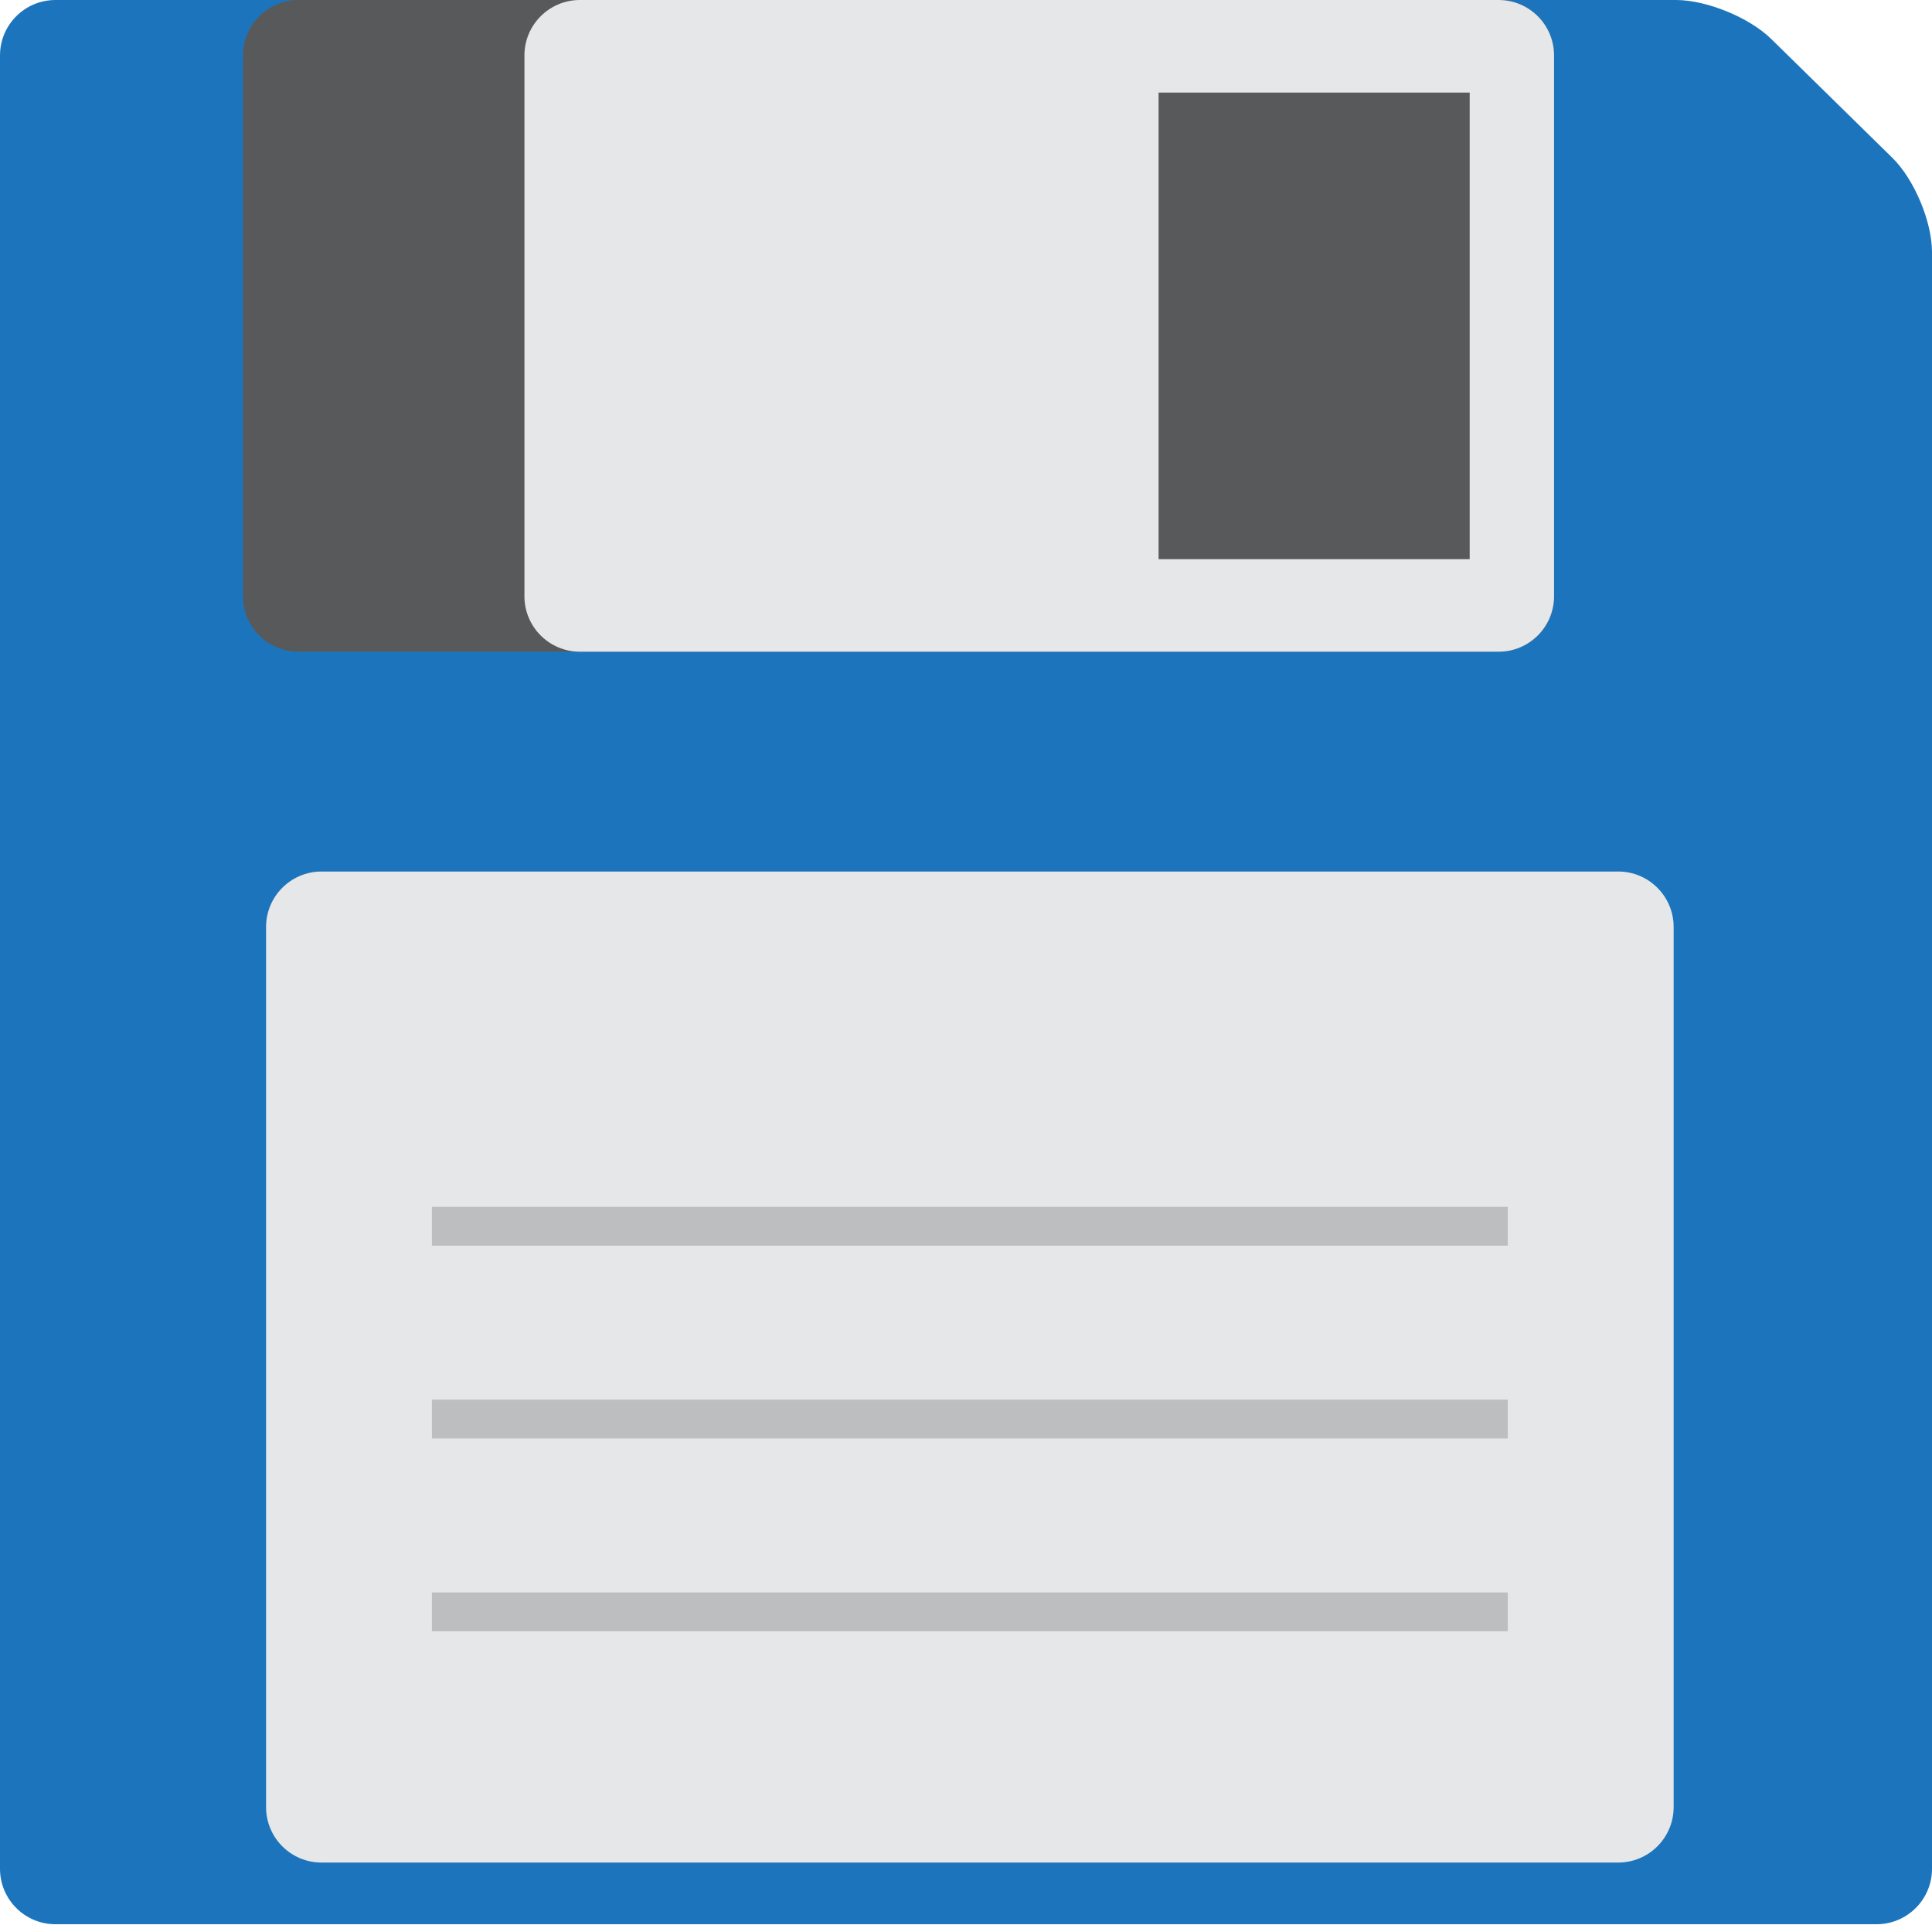
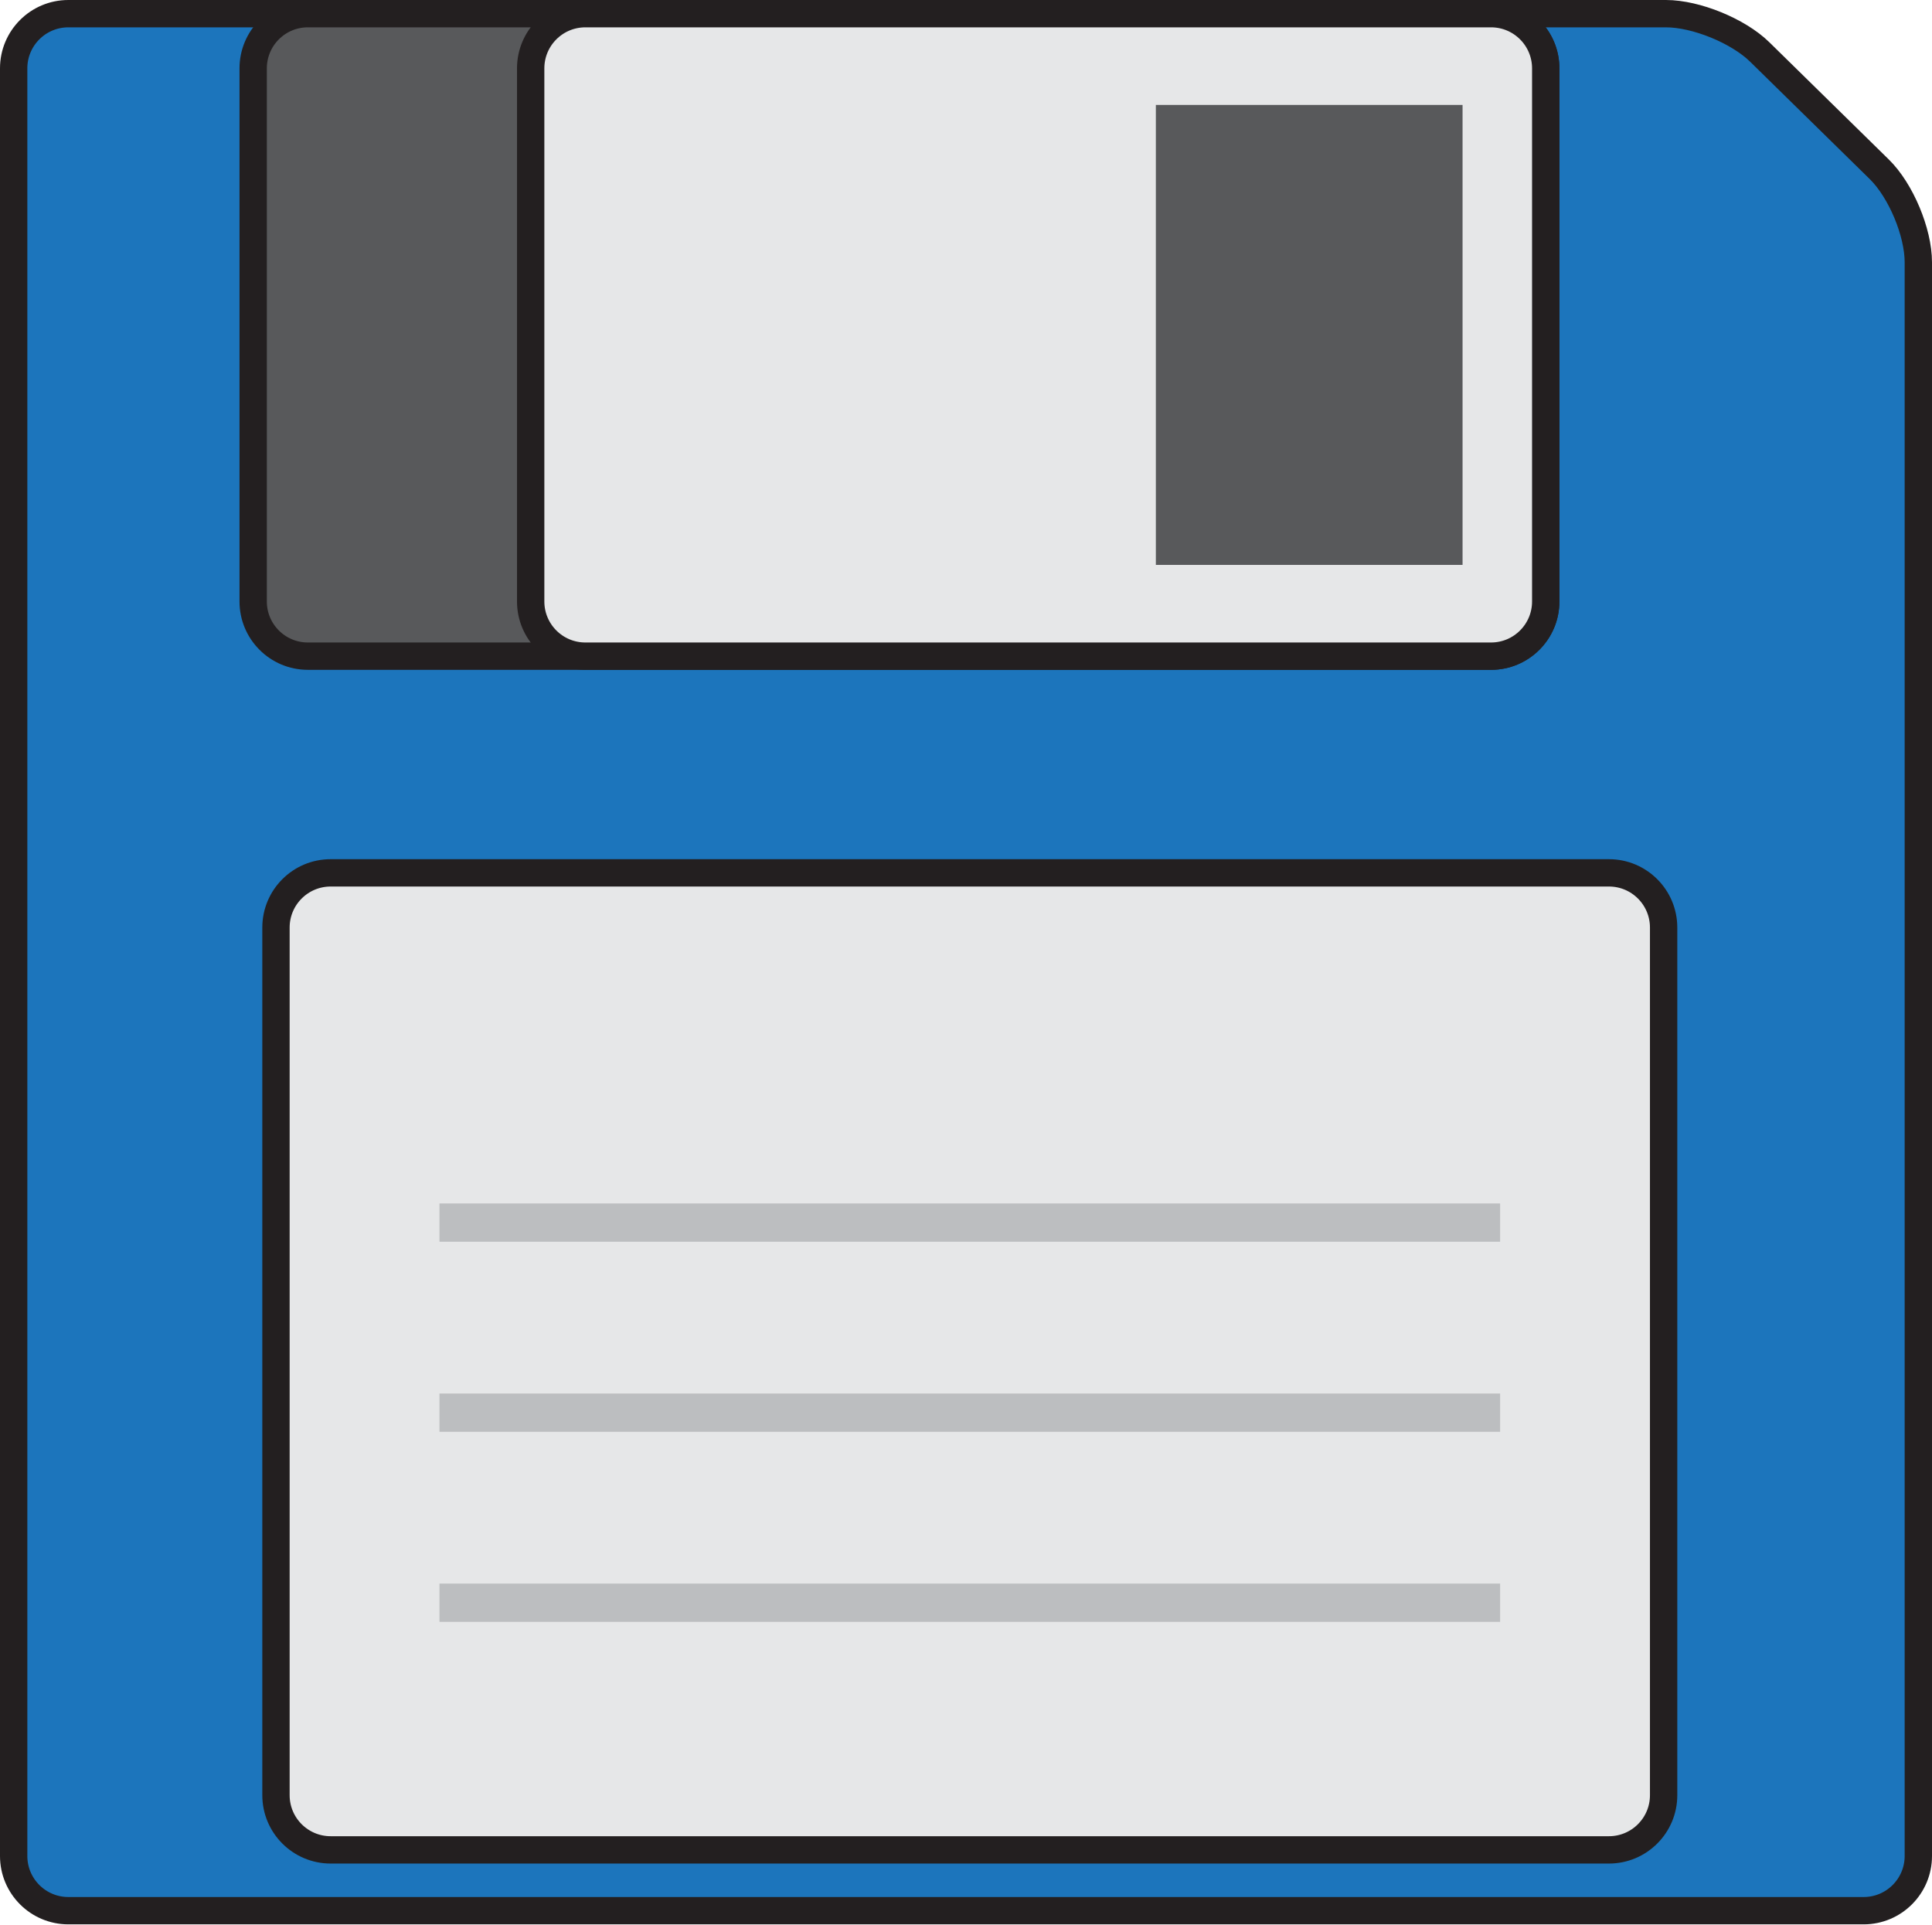
- <svg xmlns="http://www.w3.org/2000/svg" id="Layer_1" data-name="Layer 1" viewBox="0 0 348.32 346.93">
+ <svg xmlns="http://www.w3.org/2000/svg" id="Layer_1" data-name="Layer 1" viewBox="0 0 353.32 351.93">
  <defs>
-     <style>.cls-1{fill:#1c75bc;}.cls-2,.cls-5{fill:none;stroke-miterlimit:10;stroke-width:7px;}.cls-2{stroke:#231f20;}.cls-3{fill:#58595b;}.cls-4{fill:#e6e7e8;}.cls-5{stroke:#bcbec0;}</style>
+     <style>.cls-1{fill:#1c75bc;}.cls-2,.cls-3,.cls-6{fill:none;stroke-miterlimit:10;}.cls-2,.cls-3{stroke:#231f20;}.cls-2{stroke-width:5px;}.cls-3,.cls-6{stroke-width:7px;}.cls-4{fill:#58595b;}.cls-5{fill:#e6e7e8;}.cls-6{stroke:#bcbec0;}</style>
  </defs>
-   <path class="cls-1" d="M23.84,16.42a10,10,0,0,0-10,10V353.35a10,10,0,0,0,10,10H352.16a10,10,0,0,0,10-10V61.88c0-5.5-3.21-13.15-7.14-17L333.15,23.42c-3.93-3.85-11.64-7-17.14-7Z" transform="translate(-13.84 -16.42)" />
-   <path class="cls-2" d="M57.64,16.42" transform="translate(-13.84 -16.42)" />
-   <rect class="cls-3" x="43.8" width="236.38" height="117.5" rx="10" />
-   <path class="cls-2" d="M209.9,42.84" transform="translate(-13.84 -16.42)" />
-   <rect class="cls-4" x="94.55" width="185.63" height="117.5" rx="10" />
-   <rect class="cls-3" x="208.88" y="16.69" width="56.09" height="84.12" />
-   <rect class="cls-4" x="47.97" y="157.13" width="253.77" height="178.68" rx="10" />
-   <line class="cls-5" x1="77.87" y1="221.09" x2="271.84" y2="221.09" />
-   <line class="cls-5" x1="77.87" y1="255.85" x2="271.84" y2="255.85" />
-   <line class="cls-5" x1="77.87" y1="290.61" x2="271.84" y2="290.61" />
+   <path class="cls-1" d="M23.84,16.42a10,10,0,0,0-10,10V353.35a10,10,0,0,0,10,10H352.16a10,10,0,0,0,10-10V61.88c0-5.5-3.21-13.15-7.14-17L333.15,23.42c-3.93-3.85-11.64-7-17.14-7Z" transform="translate(-11.34 -13.92)" />
+   <path class="cls-2" d="M23.84,16.42a10,10,0,0,0-10,10V353.35a10,10,0,0,0,10,10H352.16a10,10,0,0,0,10-10V61.88c0-5.5-3.21-13.15-7.14-17L333.15,23.42c-3.93-3.85-11.64-7-17.14-7Z" transform="translate(-11.34 -13.92)" />
+   <path class="cls-3" d="M57.64,16.42" transform="translate(-11.34 -13.92)" />
+   <rect class="cls-4" x="46.3" y="2.5" width="236.38" height="117.5" rx="10" />
+   <rect class="cls-2" x="46.3" y="2.5" width="236.38" height="117.5" rx="10" />
+   <path class="cls-3" d="M209.9,42.84" transform="translate(-11.34 -13.92)" />
+   <rect class="cls-5" x="97.05" y="2.5" width="185.63" height="117.5" rx="10" />
+   <rect class="cls-2" x="97.05" y="2.5" width="185.63" height="117.5" rx="10" />
+   <rect class="cls-4" x="211.38" y="19.19" width="56.09" height="84.12" />
+   <rect class="cls-5" x="50.47" y="159.63" width="253.77" height="178.68" rx="10" />
+   <rect class="cls-2" x="50.47" y="159.63" width="253.77" height="178.68" rx="10" />
+   <line class="cls-6" x1="80.37" y1="223.59" x2="274.34" y2="223.59" />
+   <line class="cls-6" x1="80.37" y1="258.35" x2="274.34" y2="258.35" />
+   <line class="cls-6" x1="80.37" y1="293.11" x2="274.34" y2="293.11" />
</svg>
